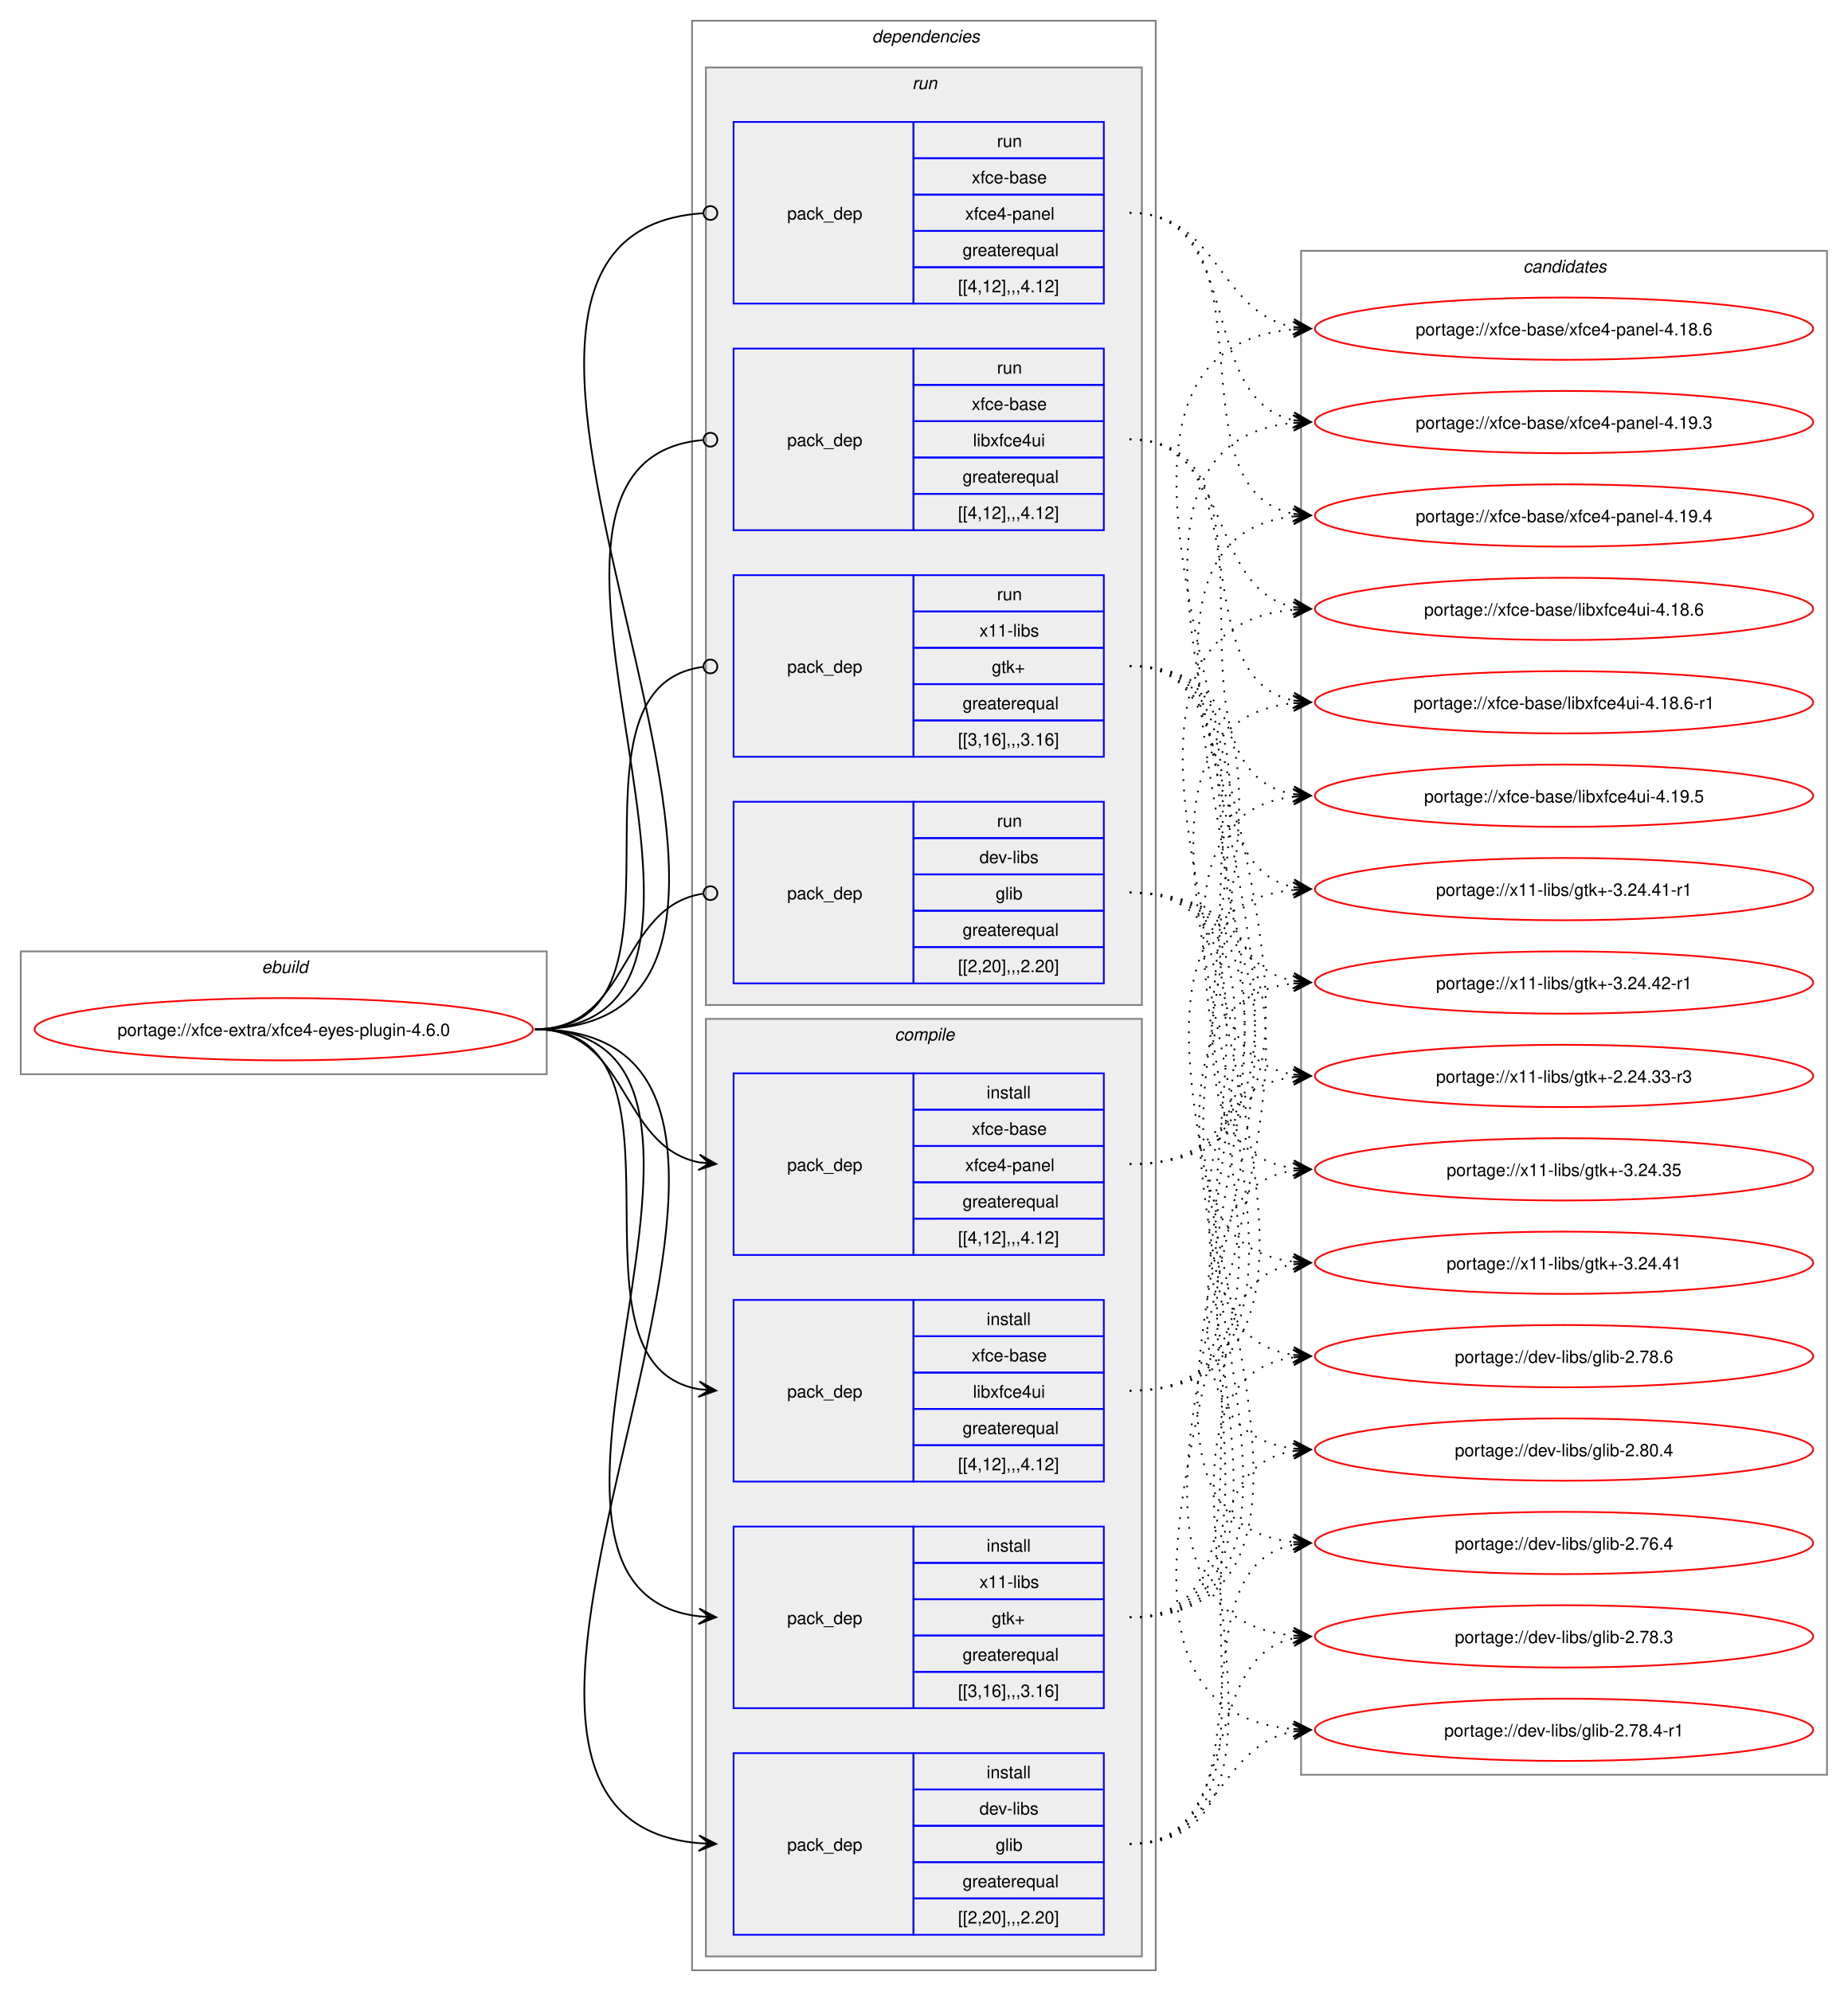
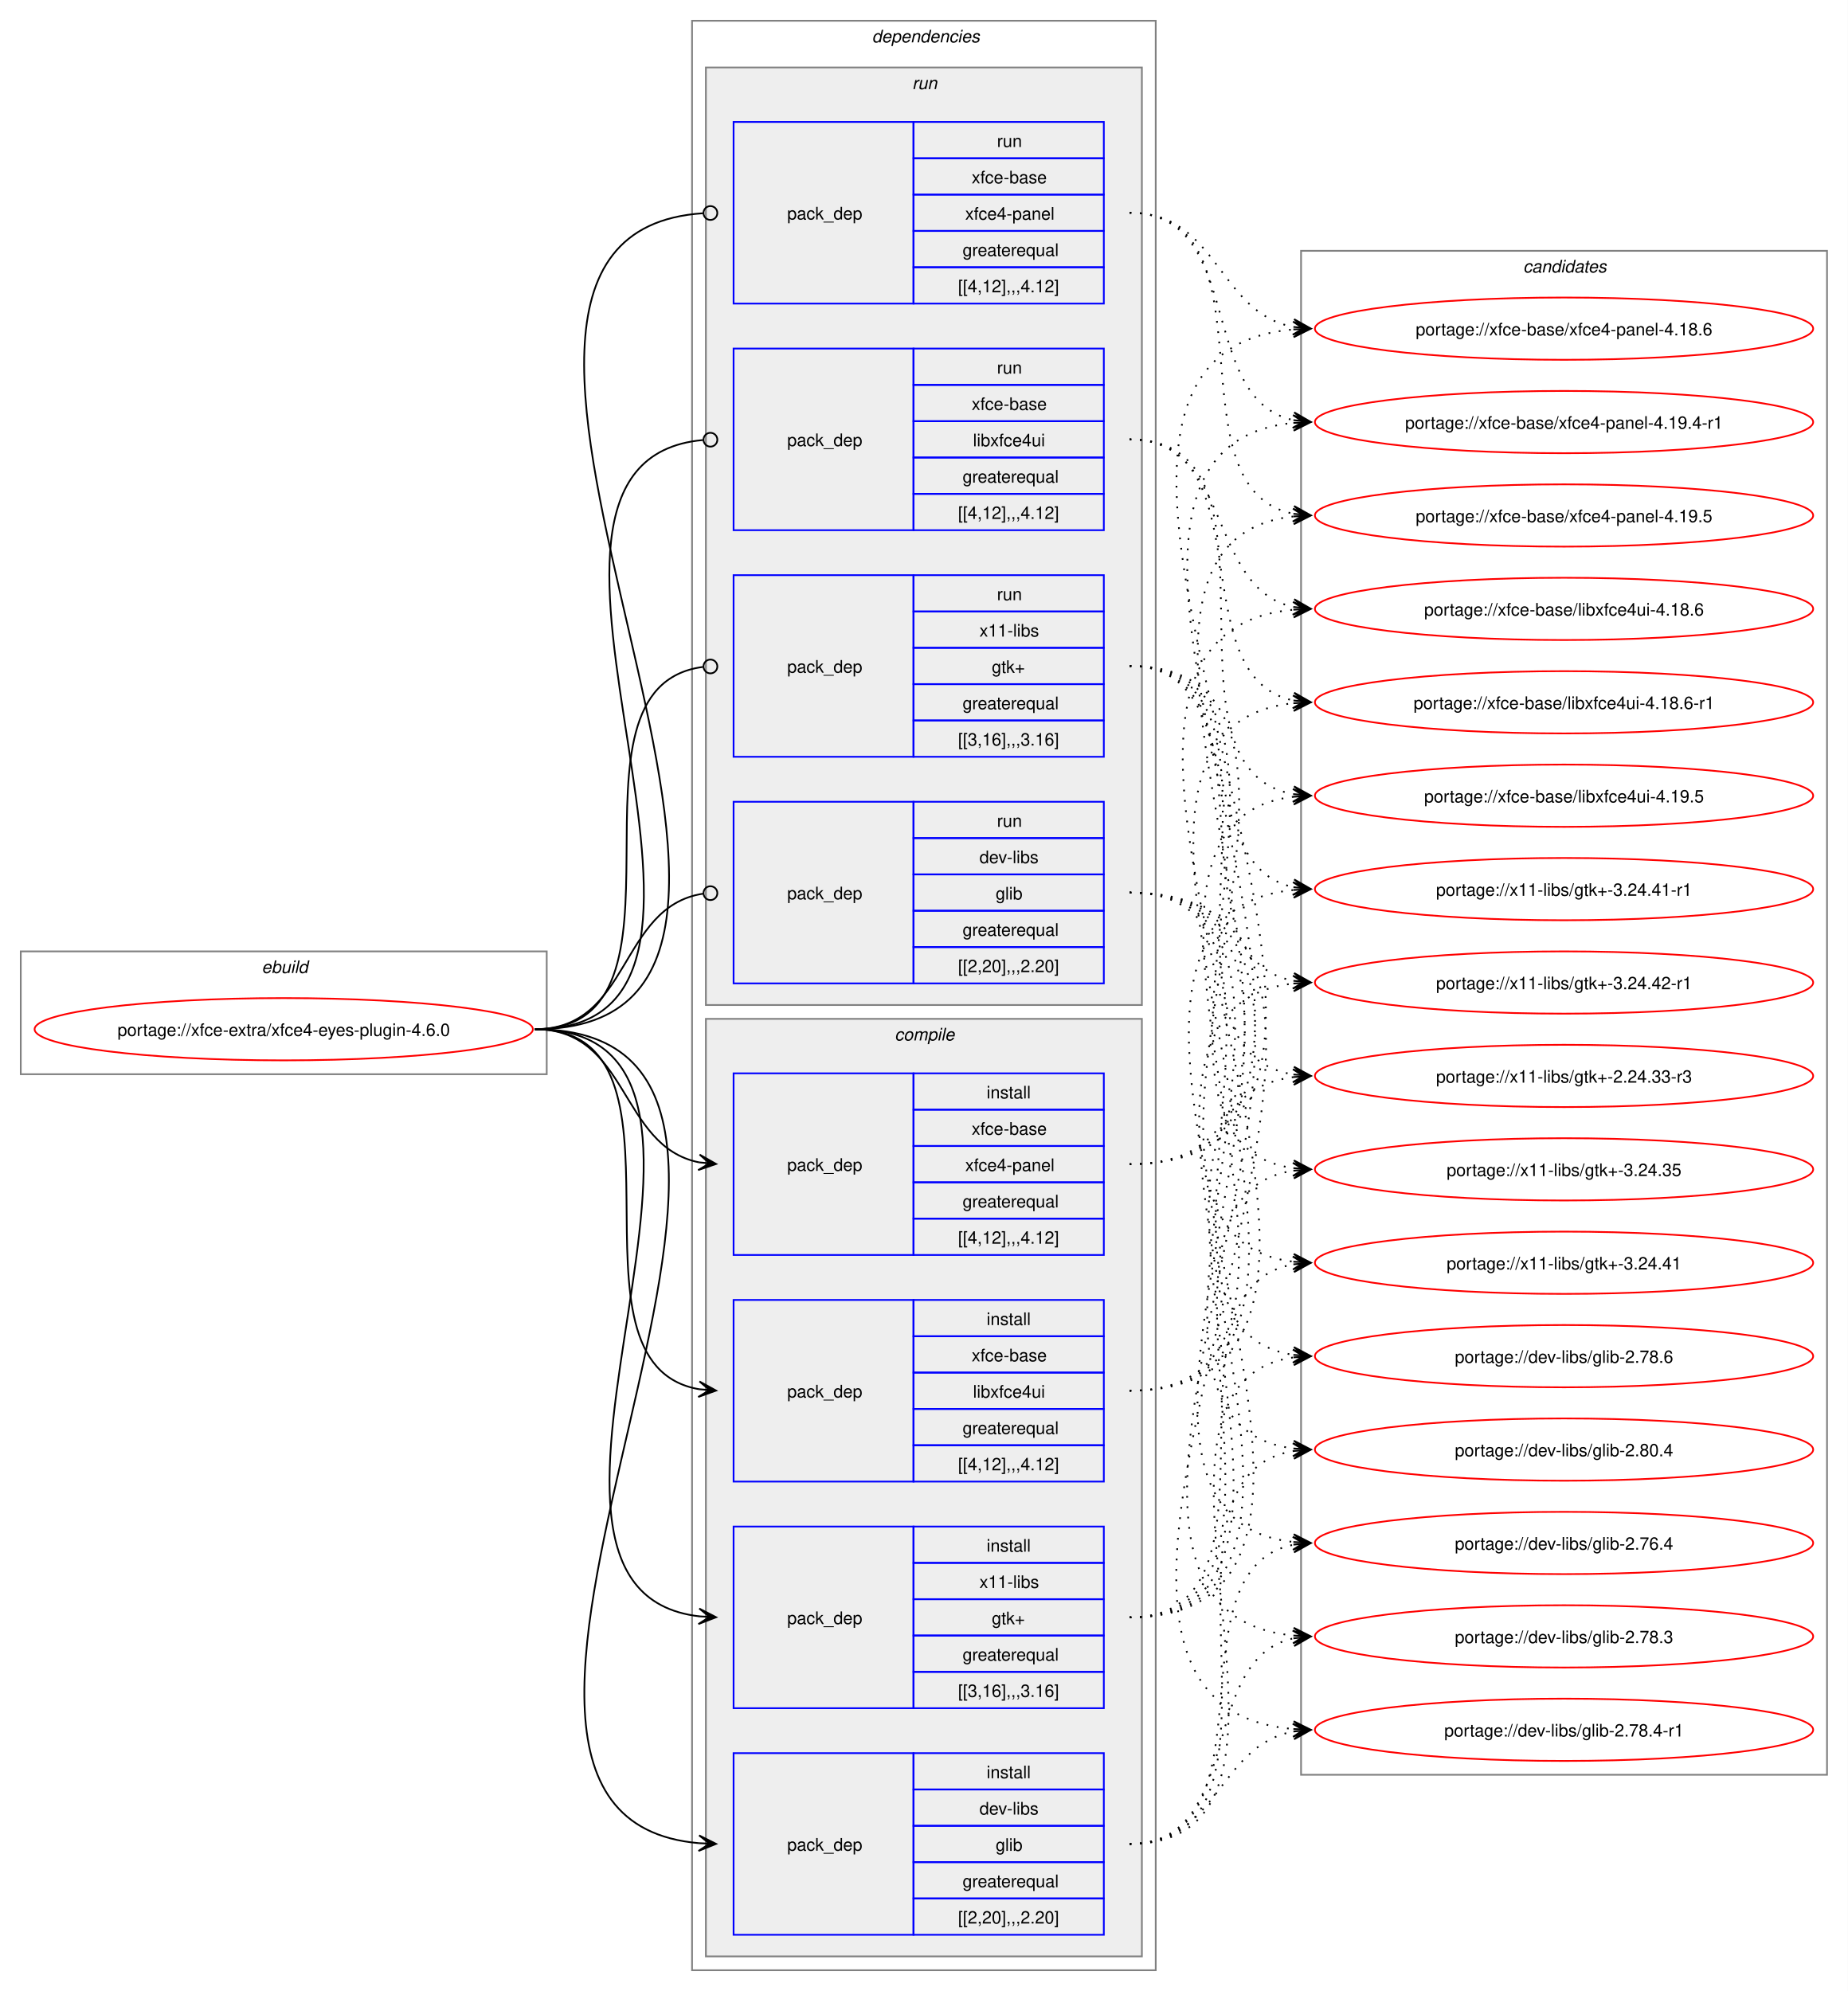
<svg xmlns="http://www.w3.org/2000/svg" xmlns:xlink="http://www.w3.org/1999/xlink" width="1068pt" height="1151pt" viewBox="0.00 0.00 1068.00 1151.00">
  <g id="graph0" class="graph" transform="scale(1 1) rotate(0) translate(4 1147)">
    <polygon fill="white" stroke="none" points="-4,4 -4,-1147 1064,-1147 1064,4 -4,4" />
    <g id="clust1" class="cluster">
      <polygon fill="none" stroke="gray" points="8,-526 8,-597 312,-597 312,-526 8,-526" />
      <text text-anchor="start" x="147.25" y="-584.5" font-family="Helvetica,sans-Serif" font-style="italic" font-size="10.00">ebuild</text>
    </g>
    <g id="clust2" class="cluster">
      <polygon fill="none" stroke="gray" points="396,-8 396,-1135 664,-1135 664,-8 396,-8" />
      <text text-anchor="start" x="500" y="-1122.5" font-family="Helvetica,sans-Serif" font-style="italic" font-size="10.00">dependencies</text>
    </g>
    <g id="clust3" class="cluster">
      <polygon fill="#eeeeee" stroke="gray" points="404,-16 404,-558 656,-558 656,-16 404,-16" />
      <text text-anchor="start" x="513.12" y="-545.5" font-family="Helvetica,sans-Serif" font-style="italic" font-size="10.00">compile</text>
    </g>
    <g id="clust9" class="cluster">
      <polygon fill="#eeeeee" stroke="gray" points="404,-566 404,-1108 656,-1108 656,-566 404,-566" />
      <text text-anchor="start" x="523.25" y="-1095.5" font-family="Helvetica,sans-Serif" font-style="italic" font-size="10.00">run</text>
    </g>
    <g id="clust14" class="cluster">
      <polygon fill="none" stroke="gray" points="748,-121 748,-1002 1052,-1002 1052,-121 748,-121" />
      <text text-anchor="start" x="876.38" y="-989.5" font-family="Helvetica,sans-Serif" font-style="italic" font-size="10.00">candidates</text>
    </g>
    <g id="node1" class="node">
      <g id="a_node1">
        <a xlink:href="../xfce-extra/xfce4-eyes-plugin-4.6.0.svg" xlink:title="portage://xfce-extra/xfce4-eyes-plugin-4.6.0">
          <ellipse fill="none" stroke="red" cx="160" cy="-552" rx="144" ry="18" />
          <text text-anchor="middle" x="160" y="-548.12" font-family="Helvetica,sans-Serif" font-size="10.00">portage://xfce-extra/xfce4-eyes-plugin-4.6.0</text>
        </a>
      </g>
    </g>
    <g id="node2" class="node">
      <polygon fill="none" stroke="blue" points="420,-28.5 420,-133.5 524,-133.5 524,-28.5 420,-28.5" />
      <text text-anchor="start" x="451" y="-77.12" font-family="Helvetica,sans-Serif" font-size="10.00">pack_dep</text>
      <polygon fill="none" stroke="blue" points="524,-112.5 524,-133.5 634,-133.5 634,-112.5 524,-112.5" />
      <text text-anchor="start" x="566.25" y="-119" font-family="Helvetica,sans-Serif" font-size="10.00">install</text>
      <polygon fill="none" stroke="blue" points="524,-91.5 524,-112.5 634,-112.5 634,-91.5 524,-91.5" />
      <text text-anchor="start" x="562.12" y="-98" font-family="Helvetica,sans-Serif" font-size="10.00">dev-libs</text>
      <polygon fill="none" stroke="blue" points="524,-70.5 524,-91.5 634,-91.5 634,-70.5 524,-70.5" />
      <text text-anchor="start" x="571.5" y="-77" font-family="Helvetica,sans-Serif" font-size="10.00">glib</text>
      <polygon fill="none" stroke="blue" points="524,-49.5 524,-70.5 634,-70.5 634,-49.5 524,-49.5" />
      <text text-anchor="start" x="552.38" y="-56" font-family="Helvetica,sans-Serif" font-size="10.00">greaterequal</text>
      <polygon fill="none" stroke="blue" points="524,-28.5 524,-49.5 634,-49.5 634,-28.5 524,-28.5" />
      <text text-anchor="start" x="549.75" y="-35" font-family="Helvetica,sans-Serif" font-size="10.00">[[2,20],,,2.20]</text>
    </g>
    <g id="edge1" class="edge">
      <path fill="none" stroke="black" d="M305.23,-552C515.92,-552 208.06,-97.86 400,-81.46" />
      <polygon fill="black" stroke="black" points="409.89,-81.05 400.09,-85.96 406.12,-81.2 399.9,-81.46 399.9,-81.46 399.9,-81.46 406.12,-81.2 399.72,-76.96 409.89,-81.05" />
    </g>
    <g id="node3" class="node">
      <polygon fill="none" stroke="blue" points="420,-159.5 420,-264.5 524,-264.5 524,-159.5 420,-159.5" />
      <text text-anchor="start" x="451" y="-208.12" font-family="Helvetica,sans-Serif" font-size="10.00">pack_dep</text>
      <polygon fill="none" stroke="blue" points="524,-243.5 524,-264.5 634,-264.5 634,-243.5 524,-243.5" />
      <text text-anchor="start" x="566.25" y="-250" font-family="Helvetica,sans-Serif" font-size="10.00">install</text>
      <polygon fill="none" stroke="blue" points="524,-222.5 524,-243.5 634,-243.5 634,-222.5 524,-222.5" />
      <text text-anchor="start" x="562.12" y="-229" font-family="Helvetica,sans-Serif" font-size="10.00">x11-libs</text>
      <polygon fill="none" stroke="blue" points="524,-201.5 524,-222.5 634,-222.5 634,-201.5 524,-201.5" />
      <text text-anchor="start" x="569.25" y="-208" font-family="Helvetica,sans-Serif" font-size="10.00">gtk+</text>
      <polygon fill="none" stroke="blue" points="524,-180.5 524,-201.5 634,-201.5 634,-180.5 524,-180.5" />
      <text text-anchor="start" x="552.38" y="-187" font-family="Helvetica,sans-Serif" font-size="10.00">greaterequal</text>
      <polygon fill="none" stroke="blue" points="524,-159.5 524,-180.5 634,-180.5 634,-159.5 524,-159.5" />
      <text text-anchor="start" x="549.75" y="-166" font-family="Helvetica,sans-Serif" font-size="10.00">[[3,16],,,3.16]</text>
    </g>
    <g id="edge2" class="edge">
      <path fill="none" stroke="black" d="M305.23,-552C459.64,-552 262.91,-228.4 400.17,-212.6" />
      <polygon fill="black" stroke="black" points="409.9,-212.07 400.16,-217.11 406.12,-212.27 399.91,-212.61 399.91,-212.61 399.91,-212.61 406.12,-212.27 399.66,-208.12 409.9,-212.07" />
    </g>
    <g id="node4" class="node">
      <polygon fill="none" stroke="blue" points="420,-290.5 420,-395.5 524,-395.5 524,-290.5 420,-290.5" />
      <text text-anchor="start" x="451" y="-339.12" font-family="Helvetica,sans-Serif" font-size="10.00">pack_dep</text>
      <polygon fill="none" stroke="blue" points="524,-374.5 524,-395.5 634,-395.5 634,-374.5 524,-374.5" />
      <text text-anchor="start" x="566.25" y="-381" font-family="Helvetica,sans-Serif" font-size="10.00">install</text>
      <polygon fill="none" stroke="blue" points="524,-353.5 524,-374.5 634,-374.5 634,-353.5 524,-353.5" />
      <text text-anchor="start" x="557.62" y="-360" font-family="Helvetica,sans-Serif" font-size="10.00">xfce-base</text>
      <polygon fill="none" stroke="blue" points="524,-332.5 524,-353.5 634,-353.5 634,-332.5 524,-332.5" />
      <text text-anchor="start" x="558.38" y="-339" font-family="Helvetica,sans-Serif" font-size="10.00">libxfce4ui</text>
      <polygon fill="none" stroke="blue" points="524,-311.5 524,-332.5 634,-332.5 634,-311.5 524,-311.5" />
      <text text-anchor="start" x="552.38" y="-318" font-family="Helvetica,sans-Serif" font-size="10.00">greaterequal</text>
      <polygon fill="none" stroke="blue" points="524,-290.5 524,-311.5 634,-311.5 634,-290.5 524,-290.5" />
      <text text-anchor="start" x="549.75" y="-297" font-family="Helvetica,sans-Serif" font-size="10.00">[[4,12],,,4.12]</text>
    </g>
    <g id="edge3" class="edge">
      <path fill="none" stroke="black" d="M305.23,-552C405.4,-552 314.48,-358.62 400.09,-343.89" />
      <polygon fill="black" stroke="black" points="409.9,-343.1 400.29,-348.38 406.13,-343.4 399.93,-343.9 399.93,-343.9 399.93,-343.9 406.13,-343.4 399.57,-339.41 409.9,-343.1" />
    </g>
    <g id="node5" class="node">
      <polygon fill="none" stroke="blue" points="420,-421.5 420,-526.5 524,-526.5 524,-421.5 420,-421.5" />
      <text text-anchor="start" x="451" y="-470.12" font-family="Helvetica,sans-Serif" font-size="10.00">pack_dep</text>
      <polygon fill="none" stroke="blue" points="524,-505.5 524,-526.5 634,-526.5 634,-505.5 524,-505.5" />
      <text text-anchor="start" x="566.25" y="-512" font-family="Helvetica,sans-Serif" font-size="10.00">install</text>
      <polygon fill="none" stroke="blue" points="524,-484.5 524,-505.5 634,-505.5 634,-484.5 524,-484.5" />
      <text text-anchor="start" x="557.62" y="-491" font-family="Helvetica,sans-Serif" font-size="10.00">xfce-base</text>
      <polygon fill="none" stroke="blue" points="524,-463.5 524,-484.5 634,-484.5 634,-463.5 524,-463.5" />
      <text text-anchor="start" x="553.88" y="-470" font-family="Helvetica,sans-Serif" font-size="10.00">xfce4-panel</text>
      <polygon fill="none" stroke="blue" points="524,-442.5 524,-463.5 634,-463.5 634,-442.5 524,-442.5" />
      <text text-anchor="start" x="552.38" y="-449" font-family="Helvetica,sans-Serif" font-size="10.00">greaterequal</text>
      <polygon fill="none" stroke="blue" points="524,-421.5 524,-442.5 634,-442.5 634,-421.5 524,-421.5" />
      <text text-anchor="start" x="549.75" y="-428" font-family="Helvetica,sans-Serif" font-size="10.00">[[4,12],,,4.12]</text>
    </g>
    <g id="edge4" class="edge">
      <path fill="none" stroke="black" d="M305.23,-552C359.69,-552 353.85,-484.3 400.06,-475.04" />
      <polygon fill="black" stroke="black" points="409.9,-474.11 400.37,-479.53 406.13,-474.47 399.94,-475.05 399.94,-475.05 399.94,-475.05 406.13,-474.47 399.52,-470.57 409.9,-474.11" />
    </g>
    <g id="node6" class="node">
      <polygon fill="none" stroke="blue" points="420,-578.5 420,-683.5 524,-683.5 524,-578.5 420,-578.5" />
      <text text-anchor="start" x="451" y="-627.12" font-family="Helvetica,sans-Serif" font-size="10.00">pack_dep</text>
      <polygon fill="none" stroke="blue" points="524,-662.5 524,-683.5 634,-683.5 634,-662.5 524,-662.5" />
      <text text-anchor="start" x="572.25" y="-669" font-family="Helvetica,sans-Serif" font-size="10.00">run</text>
      <polygon fill="none" stroke="blue" points="524,-641.5 524,-662.5 634,-662.5 634,-641.5 524,-641.5" />
      <text text-anchor="start" x="562.12" y="-648" font-family="Helvetica,sans-Serif" font-size="10.00">dev-libs</text>
      <polygon fill="none" stroke="blue" points="524,-620.5 524,-641.5 634,-641.5 634,-620.5 524,-620.5" />
      <text text-anchor="start" x="571.5" y="-627" font-family="Helvetica,sans-Serif" font-size="10.00">glib</text>
      <polygon fill="none" stroke="blue" points="524,-599.5 524,-620.5 634,-620.5 634,-599.5 524,-599.5" />
      <text text-anchor="start" x="552.38" y="-606" font-family="Helvetica,sans-Serif" font-size="10.00">greaterequal</text>
      <polygon fill="none" stroke="blue" points="524,-578.5 524,-599.5 634,-599.5 634,-578.5 524,-578.5" />
      <text text-anchor="start" x="549.75" y="-585" font-family="Helvetica,sans-Serif" font-size="10.00">[[2,20],,,2.20]</text>
    </g>
    <g id="edge5" class="edge">
      <path fill="none" stroke="black" d="M305.23,-552C360.85,-552 353.42,-622.89 402.39,-630.36" />
      <ellipse fill="none" stroke="black" cx="406.62" cy="-630.67" rx="4" ry="4" />
    </g>
    <g id="node7" class="node">
      <polygon fill="none" stroke="blue" points="420,-709.5 420,-814.5 524,-814.5 524,-709.5 420,-709.5" />
      <text text-anchor="start" x="451" y="-758.12" font-family="Helvetica,sans-Serif" font-size="10.00">pack_dep</text>
      <polygon fill="none" stroke="blue" points="524,-793.5 524,-814.5 634,-814.5 634,-793.5 524,-793.5" />
      <text text-anchor="start" x="572.25" y="-800" font-family="Helvetica,sans-Serif" font-size="10.00">run</text>
      <polygon fill="none" stroke="blue" points="524,-772.5 524,-793.5 634,-793.5 634,-772.5 524,-772.5" />
      <text text-anchor="start" x="562.12" y="-779" font-family="Helvetica,sans-Serif" font-size="10.00">x11-libs</text>
      <polygon fill="none" stroke="blue" points="524,-751.5 524,-772.5 634,-772.5 634,-751.5 524,-751.5" />
      <text text-anchor="start" x="569.25" y="-758" font-family="Helvetica,sans-Serif" font-size="10.00">gtk+</text>
      <polygon fill="none" stroke="blue" points="524,-730.5 524,-751.5 634,-751.5 634,-730.5 524,-730.5" />
      <text text-anchor="start" x="552.38" y="-737" font-family="Helvetica,sans-Serif" font-size="10.00">greaterequal</text>
      <polygon fill="none" stroke="blue" points="524,-709.5 524,-730.5 634,-730.5 634,-709.5 524,-709.5" />
      <text text-anchor="start" x="549.75" y="-716" font-family="Helvetica,sans-Serif" font-size="10.00">[[3,16],,,3.16]</text>
    </g>
    <g id="edge6" class="edge">
      <path fill="none" stroke="black" d="M305.23,-552C406.59,-552 312.64,-749.48 402.18,-761.43" />
      <ellipse fill="none" stroke="black" cx="406.62" cy="-761.72" rx="4" ry="4" />
    </g>
    <g id="node8" class="node">
      <polygon fill="none" stroke="blue" points="420,-840.5 420,-945.5 524,-945.5 524,-840.5 420,-840.5" />
      <text text-anchor="start" x="451" y="-889.12" font-family="Helvetica,sans-Serif" font-size="10.00">pack_dep</text>
      <polygon fill="none" stroke="blue" points="524,-924.5 524,-945.5 634,-945.5 634,-924.5 524,-924.5" />
      <text text-anchor="start" x="572.25" y="-931" font-family="Helvetica,sans-Serif" font-size="10.00">run</text>
      <polygon fill="none" stroke="blue" points="524,-903.5 524,-924.5 634,-924.5 634,-903.5 524,-903.5" />
      <text text-anchor="start" x="557.62" y="-910" font-family="Helvetica,sans-Serif" font-size="10.00">xfce-base</text>
      <polygon fill="none" stroke="blue" points="524,-882.5 524,-903.5 634,-903.5 634,-882.5 524,-882.5" />
      <text text-anchor="start" x="558.38" y="-889" font-family="Helvetica,sans-Serif" font-size="10.00">libxfce4ui</text>
      <polygon fill="none" stroke="blue" points="524,-861.5 524,-882.5 634,-882.5 634,-861.5 524,-861.5" />
      <text text-anchor="start" x="552.38" y="-868" font-family="Helvetica,sans-Serif" font-size="10.00">greaterequal</text>
      <polygon fill="none" stroke="blue" points="524,-840.5 524,-861.5 634,-861.5 634,-840.5 524,-840.5" />
      <text text-anchor="start" x="549.75" y="-847" font-family="Helvetica,sans-Serif" font-size="10.00">[[4,12],,,4.12]</text>
    </g>
    <g id="edge7" class="edge">
      <path fill="none" stroke="black" d="M305.23,-552C460.83,-552 260.54,-879.81 402.23,-892.61" />
      <ellipse fill="none" stroke="black" cx="406.62" cy="-892.8" rx="4" ry="4" />
    </g>
    <g id="node9" class="node">
      <polygon fill="none" stroke="blue" points="420,-971.5 420,-1076.5 524,-1076.5 524,-971.5 420,-971.5" />
      <text text-anchor="start" x="451" y="-1020.12" font-family="Helvetica,sans-Serif" font-size="10.00">pack_dep</text>
      <polygon fill="none" stroke="blue" points="524,-1055.5 524,-1076.5 634,-1076.5 634,-1055.5 524,-1055.5" />
      <text text-anchor="start" x="572.25" y="-1062" font-family="Helvetica,sans-Serif" font-size="10.00">run</text>
      <polygon fill="none" stroke="blue" points="524,-1034.5 524,-1055.5 634,-1055.5 634,-1034.5 524,-1034.5" />
      <text text-anchor="start" x="557.62" y="-1041" font-family="Helvetica,sans-Serif" font-size="10.00">xfce-base</text>
      <polygon fill="none" stroke="blue" points="524,-1013.5 524,-1034.5 634,-1034.5 634,-1013.5 524,-1013.5" />
      <text text-anchor="start" x="553.88" y="-1020" font-family="Helvetica,sans-Serif" font-size="10.00">xfce4-panel</text>
      <polygon fill="none" stroke="blue" points="524,-992.5 524,-1013.5 634,-1013.5 634,-992.5 524,-992.5" />
      <text text-anchor="start" x="552.38" y="-999" font-family="Helvetica,sans-Serif" font-size="10.00">greaterequal</text>
      <polygon fill="none" stroke="blue" points="524,-971.5 524,-992.5 634,-992.5 634,-971.5 524,-971.5" />
      <text text-anchor="start" x="549.75" y="-978" font-family="Helvetica,sans-Serif" font-size="10.00">[[4,12],,,4.12]</text>
    </g>
    <g id="edge8" class="edge">
      <path fill="none" stroke="black" d="M305.23,-552C517.18,-552 205.19,-1010.73 402.3,-1023.72" />
      <ellipse fill="none" stroke="black" cx="406.61" cy="-1023.86" rx="4" ry="4" />
    </g>
    <g id="node10" class="node">
      <g id="a_node10">
        <a xlink:href="../dev-libs/glib-2.80.4.svg" xlink:title="portage://dev-libs/glib-2.80.4">
          <ellipse fill="none" stroke="red" cx="900" cy="-309" rx="144" ry="18" />
          <text text-anchor="middle" x="900" y="-305.12" font-family="Helvetica,sans-Serif" font-size="10.00">portage://dev-libs/glib-2.80.4</text>
        </a>
      </g>
    </g>
    <g id="edge9" class="edge">
      <path fill="none" stroke="black" stroke-dasharray="1,5" d="M648.89,-81C756.69,-81 651.02,-293.25 743.81,-308.17" />
      <polygon fill="black" stroke="black" points="753.55,-308.91 743.24,-312.64 749.78,-308.62 743.58,-308.16 743.58,-308.16 743.58,-308.16 749.78,-308.62 743.92,-303.67 753.55,-308.91" />
    </g>
    <g id="node11" class="node">
      <g id="a_node11">
        <a xlink:href="../dev-libs/glib-2.78.6.svg" xlink:title="portage://dev-libs/glib-2.78.6">
          <ellipse fill="none" stroke="red" cx="900" cy="-363" rx="144" ry="18" />
          <text text-anchor="middle" x="900" y="-359.12" font-family="Helvetica,sans-Serif" font-size="10.00">portage://dev-libs/glib-2.78.6</text>
        </a>
      </g>
    </g>
    <g id="edge10" class="edge">
      <path fill="none" stroke="black" stroke-dasharray="1,5" d="M648.89,-81C778.84,-81 630.12,-346.72 743.75,-362.29" />
      <polygon fill="black" stroke="black" points="753.55,-362.92 743.28,-366.77 749.78,-362.68 743.57,-362.28 743.57,-362.28 743.57,-362.28 749.78,-362.68 743.86,-357.79 753.55,-362.92" />
    </g>
    <g id="node12" class="node">
      <g id="a_node12">
        <a xlink:href="../dev-libs/glib-2.78.4-r1.svg" xlink:title="portage://dev-libs/glib-2.78.4-r1">
          <ellipse fill="none" stroke="red" cx="900" cy="-147" rx="144" ry="18" />
          <text text-anchor="middle" x="900" y="-143.12" font-family="Helvetica,sans-Serif" font-size="10.00">portage://dev-libs/glib-2.78.4-r1</text>
        </a>
      </g>
    </g>
    <g id="edge11" class="edge">
      <path fill="none" stroke="black" stroke-dasharray="1,5" d="M648.89,-81C700.33,-81 699.73,-137.81 743.65,-146.02" />
      <polygon fill="black" stroke="black" points="753.55,-146.89 743.19,-150.49 749.79,-146.56 743.59,-146.01 743.59,-146.01 743.59,-146.01 749.79,-146.56 743.99,-141.53 753.55,-146.89" />
    </g>
    <g id="node13" class="node">
      <g id="a_node13">
        <a xlink:href="../dev-libs/glib-2.78.3.svg" xlink:title="portage://dev-libs/glib-2.78.3">
          <ellipse fill="none" stroke="red" cx="900" cy="-201" rx="144" ry="18" />
          <text text-anchor="middle" x="900" y="-197.12" font-family="Helvetica,sans-Serif" font-size="10.00">portage://dev-libs/glib-2.78.3</text>
        </a>
      </g>
    </g>
    <g id="edge12" class="edge">
      <path fill="none" stroke="black" stroke-dasharray="1,5" d="M648.89,-81C715.98,-81 687.42,-187.79 743.68,-199.89" />
      <polygon fill="black" stroke="black" points="753.55,-200.88 743.15,-204.36 749.79,-200.5 743.6,-199.88 743.6,-199.88 743.6,-199.88 749.79,-200.5 744.05,-195.4 753.55,-200.88" />
    </g>
    <g id="node14" class="node">
      <g id="a_node14">
        <a xlink:href="../dev-libs/glib-2.76.4.svg" xlink:title="portage://dev-libs/glib-2.76.4">
          <ellipse fill="none" stroke="red" cx="900" cy="-255" rx="144" ry="18" />
          <text text-anchor="middle" x="900" y="-251.12" font-family="Helvetica,sans-Serif" font-size="10.00">portage://dev-libs/glib-2.76.4</text>
        </a>
      </g>
    </g>
    <g id="edge13" class="edge">
      <path fill="none" stroke="black" stroke-dasharray="1,5" d="M648.89,-81C735.52,-81 670.39,-240.37 743.99,-254.06" />
      <polygon fill="black" stroke="black" points="753.55,-254.89 743.2,-258.51 749.78,-254.57 743.59,-254.03 743.59,-254.03 743.59,-254.03 749.78,-254.57 743.98,-249.55 753.55,-254.89" />
    </g>
    <g id="node15" class="node">
      <g id="a_node15">
        <a xlink:href="../x11-libs/gtk+-3.24.42-r1.svg" xlink:title="portage://x11-libs/gtk+-3.24.42-r1">
          <ellipse fill="none" stroke="red" cx="900" cy="-579" rx="144" ry="18" />
          <text text-anchor="middle" x="900" y="-575.12" font-family="Helvetica,sans-Serif" font-size="10.00">portage://x11-libs/gtk+-3.24.42-r1</text>
        </a>
      </g>
    </g>
    <g id="edge14" class="edge">
      <path fill="none" stroke="black" stroke-dasharray="1,5" d="M648.89,-212C814.84,-212 595.29,-562.7 743.93,-578.45" />
      <polygon fill="black" stroke="black" points="753.55,-578.94 743.33,-582.93 749.77,-578.75 743.56,-578.43 743.56,-578.43 743.56,-578.43 749.77,-578.75 743.79,-573.94 753.55,-578.94" />
    </g>
    <g id="node16" class="node">
      <g id="a_node16">
        <a xlink:href="../x11-libs/gtk+-3.24.41-r1.svg" xlink:title="portage://x11-libs/gtk+-3.24.41-r1">
          <ellipse fill="none" stroke="red" cx="900" cy="-633" rx="144" ry="18" />
          <text text-anchor="middle" x="900" y="-629.12" font-family="Helvetica,sans-Serif" font-size="10.00">portage://x11-libs/gtk+-3.24.41-r1</text>
        </a>
      </g>
    </g>
    <g id="edge15" class="edge">
      <path fill="none" stroke="black" stroke-dasharray="1,5" d="M648.89,-212C837.96,-212 572.85,-616.31 743.74,-632.5" />
      <polygon fill="black" stroke="black" points="753.55,-632.94 743.36,-636.99 749.77,-632.77 743.56,-632.49 743.56,-632.49 743.56,-632.49 749.77,-632.77 743.76,-628 753.55,-632.94" />
    </g>
    <g id="node17" class="node">
      <g id="a_node17">
        <a xlink:href="../x11-libs/gtk+-3.24.41.svg" xlink:title="portage://x11-libs/gtk+-3.24.41">
          <ellipse fill="none" stroke="red" cx="900" cy="-417" rx="144" ry="18" />
          <text text-anchor="middle" x="900" y="-413.12" font-family="Helvetica,sans-Serif" font-size="10.00">portage://x11-libs/gtk+-3.24.41</text>
        </a>
      </g>
    </g>
    <g id="edge16" class="edge">
      <path fill="none" stroke="black" stroke-dasharray="1,5" d="M648.89,-212C747.43,-212 659.66,-401.3 743.65,-416.09" />
      <polygon fill="black" stroke="black" points="753.55,-416.9 743.22,-420.57 749.78,-416.59 743.58,-416.08 743.58,-416.08 743.58,-416.08 749.78,-416.59 743.95,-411.6 753.55,-416.9" />
    </g>
    <g id="node18" class="node">
      <g id="a_node18">
        <a xlink:href="../x11-libs/gtk+-3.24.35.svg" xlink:title="portage://x11-libs/gtk+-3.24.35">
          <ellipse fill="none" stroke="red" cx="900" cy="-471" rx="144" ry="18" />
          <text text-anchor="middle" x="900" y="-467.12" font-family="Helvetica,sans-Serif" font-size="10.00">portage://x11-libs/gtk+-3.24.35</text>
        </a>
      </g>
    </g>
    <g id="edge17" class="edge">
      <path fill="none" stroke="black" stroke-dasharray="1,5" d="M648.89,-212C769.36,-212 639.07,-455.07 743.87,-470.26" />
      <polygon fill="black" stroke="black" points="753.55,-470.92 743.27,-474.73 749.78,-470.66 743.57,-470.24 743.57,-470.24 743.57,-470.24 749.78,-470.66 743.88,-465.75 753.55,-470.92" />
    </g>
    <g id="node19" class="node">
      <g id="a_node19">
        <a xlink:href="../x11-libs/gtk+-2.24.33-r3.svg" xlink:title="portage://x11-libs/gtk+-2.24.33-r3">
          <ellipse fill="none" stroke="red" cx="900" cy="-525" rx="144" ry="18" />
          <text text-anchor="middle" x="900" y="-521.12" font-family="Helvetica,sans-Serif" font-size="10.00">portage://x11-libs/gtk+-2.24.33-r3</text>
        </a>
      </g>
    </g>
    <g id="edge18" class="edge">
      <path fill="none" stroke="black" stroke-dasharray="1,5" d="M648.89,-212C791.87,-212 617.58,-508.71 743.84,-524.36" />
      <polygon fill="black" stroke="black" points="753.55,-524.93 743.3,-528.84 749.77,-524.71 743.57,-524.34 743.57,-524.34 743.57,-524.34 749.77,-524.71 743.83,-519.85 753.55,-524.93" />
    </g>
    <g id="node20" class="node">
      <g id="a_node20">
        <a xlink:href="../xfce-base/libxfce4ui-4.19.5.svg" xlink:title="portage://xfce-base/libxfce4ui-4.19.5">
          <ellipse fill="none" stroke="red" cx="900" cy="-687" rx="144" ry="18" />
          <text text-anchor="middle" x="900" y="-683.12" font-family="Helvetica,sans-Serif" font-size="10.00">portage://xfce-base/libxfce4ui-4.19.5</text>
        </a>
      </g>
    </g>
    <g id="edge19" class="edge">
      <path fill="none" stroke="black" stroke-dasharray="1,5" d="M648.89,-343C804.95,-343 605.03,-670.41 743.71,-686.39" />
      <polygon fill="black" stroke="black" points="753.55,-686.93 743.32,-690.88 749.77,-686.73 743.56,-686.39 743.56,-686.39 743.56,-686.39 749.77,-686.73 743.81,-681.89 753.55,-686.93" />
    </g>
    <g id="node21" class="node">
      <g id="a_node21">
        <a xlink:href="../xfce-base/libxfce4ui-4.18.6-r1.svg" xlink:title="portage://xfce-base/libxfce4ui-4.18.6-r1">
          <ellipse fill="none" stroke="red" cx="900" cy="-741" rx="144" ry="18" />
          <text text-anchor="middle" x="900" y="-737.12" font-family="Helvetica,sans-Serif" font-size="10.00">portage://xfce-base/libxfce4ui-4.18.6-r1</text>
        </a>
      </g>
    </g>
    <g id="edge20" class="edge">
      <path fill="none" stroke="black" stroke-dasharray="1,5" d="M648.89,-343C828,-343 582.7,-724.08 743.57,-740.46" />
      <polygon fill="black" stroke="black" points="753.55,-740.94 743.34,-744.95 749.77,-740.76 743.56,-740.46 743.56,-740.46 743.56,-740.46 749.77,-740.76 743.78,-735.96 753.55,-740.94" />
    </g>
    <g id="node22" class="node">
      <g id="a_node22">
        <a xlink:href="../xfce-base/libxfce4ui-4.18.6.svg" xlink:title="portage://xfce-base/libxfce4ui-4.18.6">
          <ellipse fill="none" stroke="red" cx="900" cy="-795" rx="144" ry="18" />
          <text text-anchor="middle" x="900" y="-791.12" font-family="Helvetica,sans-Serif" font-size="10.00">portage://xfce-base/libxfce4ui-4.18.6</text>
        </a>
      </g>
    </g>
    <g id="edge21" class="edge">
      <path fill="none" stroke="black" stroke-dasharray="1,5" d="M648.89,-343C851.39,-343 559.65,-778.38 743.8,-794.54" />
      <polygon fill="black" stroke="black" points="753.55,-794.95 743.37,-799.02 749.77,-794.79 743.56,-794.53 743.56,-794.53 743.56,-794.53 749.77,-794.79 743.75,-790.03 753.55,-794.95" />
    </g>
    <g id="node23" class="node">
      <g id="a_node23">
-         <a xlink:href="../xfce-base/xfce4-panel-4.19.4.svg" xlink:title="portage://xfce-base/xfce4-panel-4.19.4">
+         <a xlink:href="../xfce-base/xfce4-panel-4.19.5.svg" xlink:title="portage://xfce-base/xfce4-panel-4.19.5">
          <ellipse fill="none" stroke="red" cx="900" cy="-849" rx="144" ry="18" />
-           <text text-anchor="middle" x="900" y="-845.12" font-family="Helvetica,sans-Serif" font-size="10.00">portage://xfce-base/xfce4-panel-4.19.4</text>
+           <text text-anchor="middle" x="900" y="-845.12" font-family="Helvetica,sans-Serif" font-size="10.00">portage://xfce-base/xfce4-panel-4.19.5</text>
        </a>
      </g>
    </g>
    <g id="edge22" class="edge">
      <path fill="none" stroke="black" stroke-dasharray="1,5" d="M648.89,-474C818.18,-474 592.18,-832.34 743.71,-848.44" />
      <polygon fill="black" stroke="black" points="753.55,-848.94 743.33,-852.93 749.77,-848.75 743.56,-848.43 743.56,-848.43 743.56,-848.43 749.77,-848.75 743.79,-843.94 753.55,-848.94" />
    </g>
    <g id="node24" class="node">
      <g id="a_node24">
-         <a xlink:href="../xfce-base/xfce4-panel-4.19.3.svg" xlink:title="portage://xfce-base/xfce4-panel-4.19.3">
+         <a xlink:href="../xfce-base/xfce4-panel-4.19.4-r1.svg" xlink:title="portage://xfce-base/xfce4-panel-4.19.4-r1">
          <ellipse fill="none" stroke="red" cx="900" cy="-903" rx="144" ry="18" />
-           <text text-anchor="middle" x="900" y="-899.12" font-family="Helvetica,sans-Serif" font-size="10.00">portage://xfce-base/xfce4-panel-4.19.3</text>
+           <text text-anchor="middle" x="900" y="-899.12" font-family="Helvetica,sans-Serif" font-size="10.00">portage://xfce-base/xfce4-panel-4.19.4-r1</text>
        </a>
      </g>
    </g>
    <g id="edge23" class="edge">
      <path fill="none" stroke="black" stroke-dasharray="1,5" d="M648.89,-474C841.44,-474 569.4,-886.41 743.8,-902.52" />
      <polygon fill="black" stroke="black" points="753.55,-902.95 743.36,-907 749.77,-902.78 743.56,-902.5 743.56,-902.5 743.56,-902.5 749.77,-902.78 743.76,-898.01 753.55,-902.95" />
    </g>
    <g id="node25" class="node">
      <g id="a_node25">
        <a xlink:href="../xfce-base/xfce4-panel-4.18.6.svg" xlink:title="portage://xfce-base/xfce4-panel-4.18.6">
          <ellipse fill="none" stroke="red" cx="900" cy="-957" rx="144" ry="18" />
          <text text-anchor="middle" x="900" y="-953.12" font-family="Helvetica,sans-Serif" font-size="10.00">portage://xfce-base/xfce4-panel-4.18.6</text>
        </a>
      </g>
    </g>
    <g id="edge24" class="edge">
      <path fill="none" stroke="black" stroke-dasharray="1,5" d="M648.89,-474C864.79,-474 546.56,-940.17 743.68,-956.56" />
      <polygon fill="black" stroke="black" points="753.55,-956.95 743.38,-961.05 749.77,-956.8 743.56,-956.55 743.56,-956.55 743.56,-956.55 749.77,-956.8 743.74,-952.06 753.55,-956.95" />
    </g>
    <g id="edge25" class="edge">
      <path fill="none" stroke="black" stroke-dasharray="1,5" d="M648.89,-631C795.71,-631 613.82,-325.14 743.95,-309.61" />
      <polygon fill="black" stroke="black" points="753.55,-309.07 743.82,-314.13 749.77,-309.28 743.57,-309.63 743.57,-309.63 743.57,-309.63 749.77,-309.28 743.31,-305.14 753.55,-309.07" />
    </g>
    <g id="edge26" class="edge">
      <path fill="none" stroke="black" stroke-dasharray="1,5" d="M648.89,-631C773.08,-631 635.54,-378.98 743.88,-363.72" />
      <polygon fill="black" stroke="black" points="753.55,-363.08 743.87,-368.23 749.78,-363.33 743.57,-363.74 743.57,-363.74 743.57,-363.74 749.78,-363.33 743.27,-359.25 753.55,-363.08" />
    </g>
    <g id="edge27" class="edge">
      <path fill="none" stroke="black" stroke-dasharray="1,5" d="M648.89,-631C865.22,-631 546.16,-163.87 743.66,-147.44" />
      <polygon fill="black" stroke="black" points="753.55,-147.05 743.74,-151.94 749.77,-147.2 743.56,-147.45 743.56,-147.45 743.56,-147.45 749.77,-147.2 743.38,-142.95 753.55,-147.05" />
    </g>
    <g id="edge28" class="edge">
      <path fill="none" stroke="black" stroke-dasharray="1,5" d="M648.89,-631C841.86,-631 569,-217.63 743.78,-201.49" />
      <polygon fill="black" stroke="black" points="753.55,-201.05 743.76,-205.99 749.77,-201.22 743.56,-201.5 743.56,-201.5 743.56,-201.5 749.77,-201.22 743.36,-197 753.55,-201.05" />
    </g>
    <g id="edge29" class="edge">
      <path fill="none" stroke="black" stroke-dasharray="1,5" d="M648.89,-631C818.6,-631 591.79,-271.7 743.69,-255.56" />
      <polygon fill="black" stroke="black" points="753.55,-255.06 743.79,-260.06 749.77,-255.25 743.56,-255.57 743.56,-255.57 743.56,-255.57 749.77,-255.25 743.33,-251.07 753.55,-255.06" />
    </g>
    <g id="edge30" class="edge">
      <path fill="none" stroke="black" stroke-dasharray="1,5" d="M648.89,-762C738.82,-762 667.53,-594.39 743.6,-579.98" />
      <polygon fill="black" stroke="black" points="753.55,-579.11 743.99,-584.47 749.79,-579.44 743.59,-579.99 743.59,-579.99 743.59,-579.99 749.79,-579.44 743.2,-575.5 753.55,-579.11" />
    </g>
    <g id="edge31" class="edge">
      <path fill="none" stroke="black" stroke-dasharray="1,5" d="M648.89,-762C719,-762 684.89,-646.72 743.61,-634.12" />
      <polygon fill="black" stroke="black" points="753.55,-633.12 744.05,-638.59 749.79,-633.5 743.6,-634.12 743.6,-634.12 743.6,-634.12 749.79,-633.5 743.16,-629.64 753.55,-633.12" />
    </g>
    <g id="edge32" class="edge">
      <path fill="none" stroke="black" stroke-dasharray="1,5" d="M648.89,-762C805.36,-762 604.64,-433.64 743.68,-417.61" />
      <polygon fill="black" stroke="black" points="753.55,-417.07 743.81,-422.11 749.77,-417.27 743.56,-417.61 743.56,-417.61 743.56,-417.61 749.77,-417.27 743.32,-413.12 753.55,-417.07" />
    </g>
    <g id="edge33" class="edge">
      <path fill="none" stroke="black" stroke-dasharray="1,5" d="M648.89,-762C782.62,-762 626.49,-487.25 743.8,-471.69" />
      <polygon fill="black" stroke="black" points="753.55,-471.08 743.85,-476.19 749.78,-471.31 743.57,-471.7 743.57,-471.7 743.57,-471.7 749.78,-471.31 743.29,-467.21 753.55,-471.08" />
    </g>
    <g id="edge34" class="edge">
      <path fill="none" stroke="black" stroke-dasharray="1,5" d="M648.89,-762C760.31,-762 647.65,-540.92 743.76,-525.81" />
      <polygon fill="black" stroke="black" points="753.55,-525.09 743.91,-530.31 749.78,-525.37 743.58,-525.83 743.58,-525.83 743.58,-525.83 749.78,-525.37 743.25,-521.34 753.55,-525.09" />
    </g>
    <g id="edge35" class="edge">
      <path fill="none" stroke="black" stroke-dasharray="1,5" d="M648.89,-893C747.81,-893 659.33,-702.78 743.61,-687.92" />
      <polygon fill="black" stroke="black" points="753.55,-687.1 743.95,-692.41 749.78,-687.41 743.59,-687.92 743.59,-687.92 743.59,-687.92 749.78,-687.41 743.22,-683.44 753.55,-687.1" />
    </g>
    <g id="edge36" class="edge">
      <path fill="none" stroke="black" stroke-dasharray="1,5" d="M648.89,-893C727.2,-893 677.84,-755.48 743.68,-742.05" />
      <polygon fill="black" stroke="black" points="753.55,-741.12 744.02,-746.54 749.79,-741.47 743.6,-742.06 743.6,-742.06 743.6,-742.06 749.79,-741.47 743.17,-737.58 753.55,-741.12" />
    </g>
    <g id="edge37" class="edge">
      <path fill="none" stroke="black" stroke-dasharray="1,5" d="M648.89,-893C709,-893 693.1,-806.87 743.71,-796.1" />
      <polygon fill="black" stroke="black" points="753.55,-795.12 744.05,-800.59 749.79,-795.5 743.6,-796.11 743.6,-796.11 743.6,-796.11 749.79,-795.5 743.16,-791.63 753.55,-795.12" />
    </g>
    <g id="edge38" class="edge">
      <path fill="none" stroke="black" stroke-dasharray="1,5" d="M648.89,-1024C735.89,-1024 670.08,-863.72 743.95,-849.94" />
      <polygon fill="black" stroke="black" points="753.55,-849.11 743.98,-854.46 749.78,-849.43 743.59,-849.97 743.59,-849.97 743.59,-849.97 749.78,-849.43 743.2,-845.49 753.55,-849.11" />
    </g>
    <g id="edge39" class="edge">
      <path fill="none" stroke="black" stroke-dasharray="1,5" d="M648.89,-1024C716.3,-1024 687.15,-916.32 743.63,-904.12" />
      <polygon fill="black" stroke="black" points="753.55,-903.12 744.05,-908.6 749.79,-903.5 743.6,-904.12 743.6,-904.12 743.6,-904.12 749.79,-903.5 743.15,-899.65 753.55,-903.12" />
    </g>
    <g id="edge40" class="edge">
      <path fill="none" stroke="black" stroke-dasharray="1,5" d="M648.89,-1024C700.55,-1024 699.55,-966.33 743.61,-958" />
      <polygon fill="black" stroke="black" points="753.55,-957.11 743.99,-962.48 749.79,-957.45 743.59,-958 743.59,-958 743.59,-958 749.79,-957.45 743.19,-953.52 753.55,-957.11" />
    </g>
  </g>
</svg>
